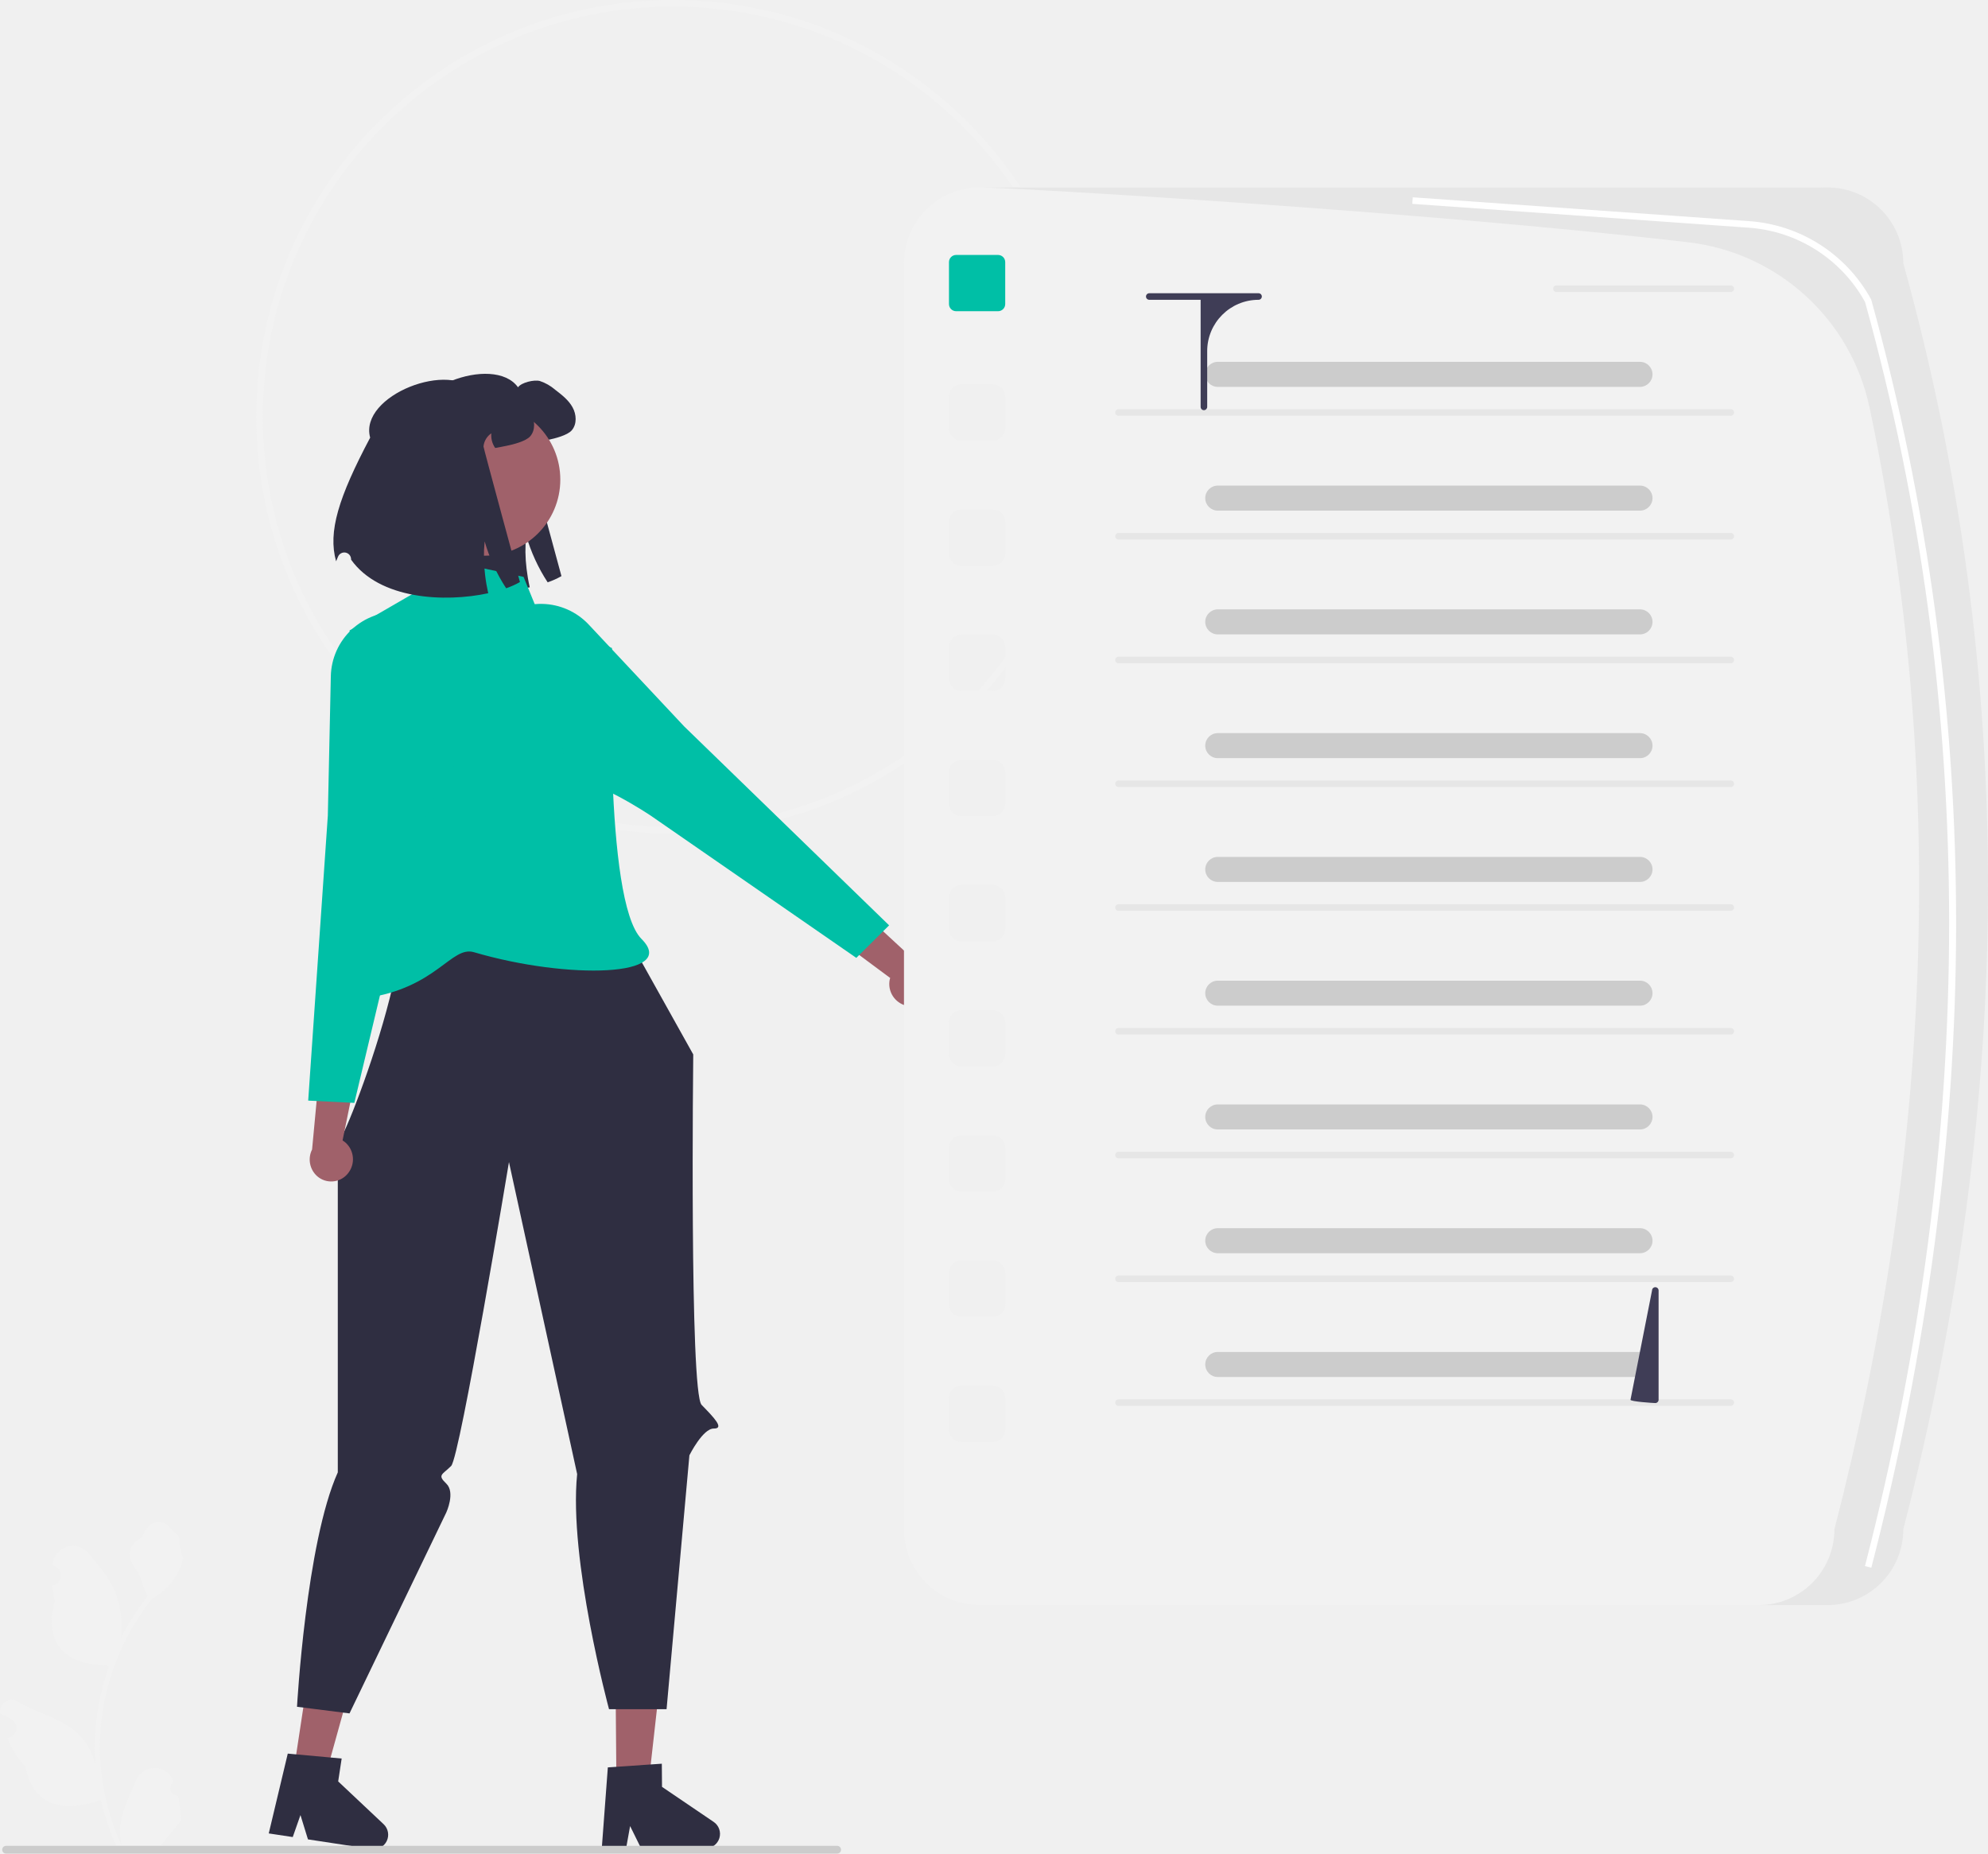
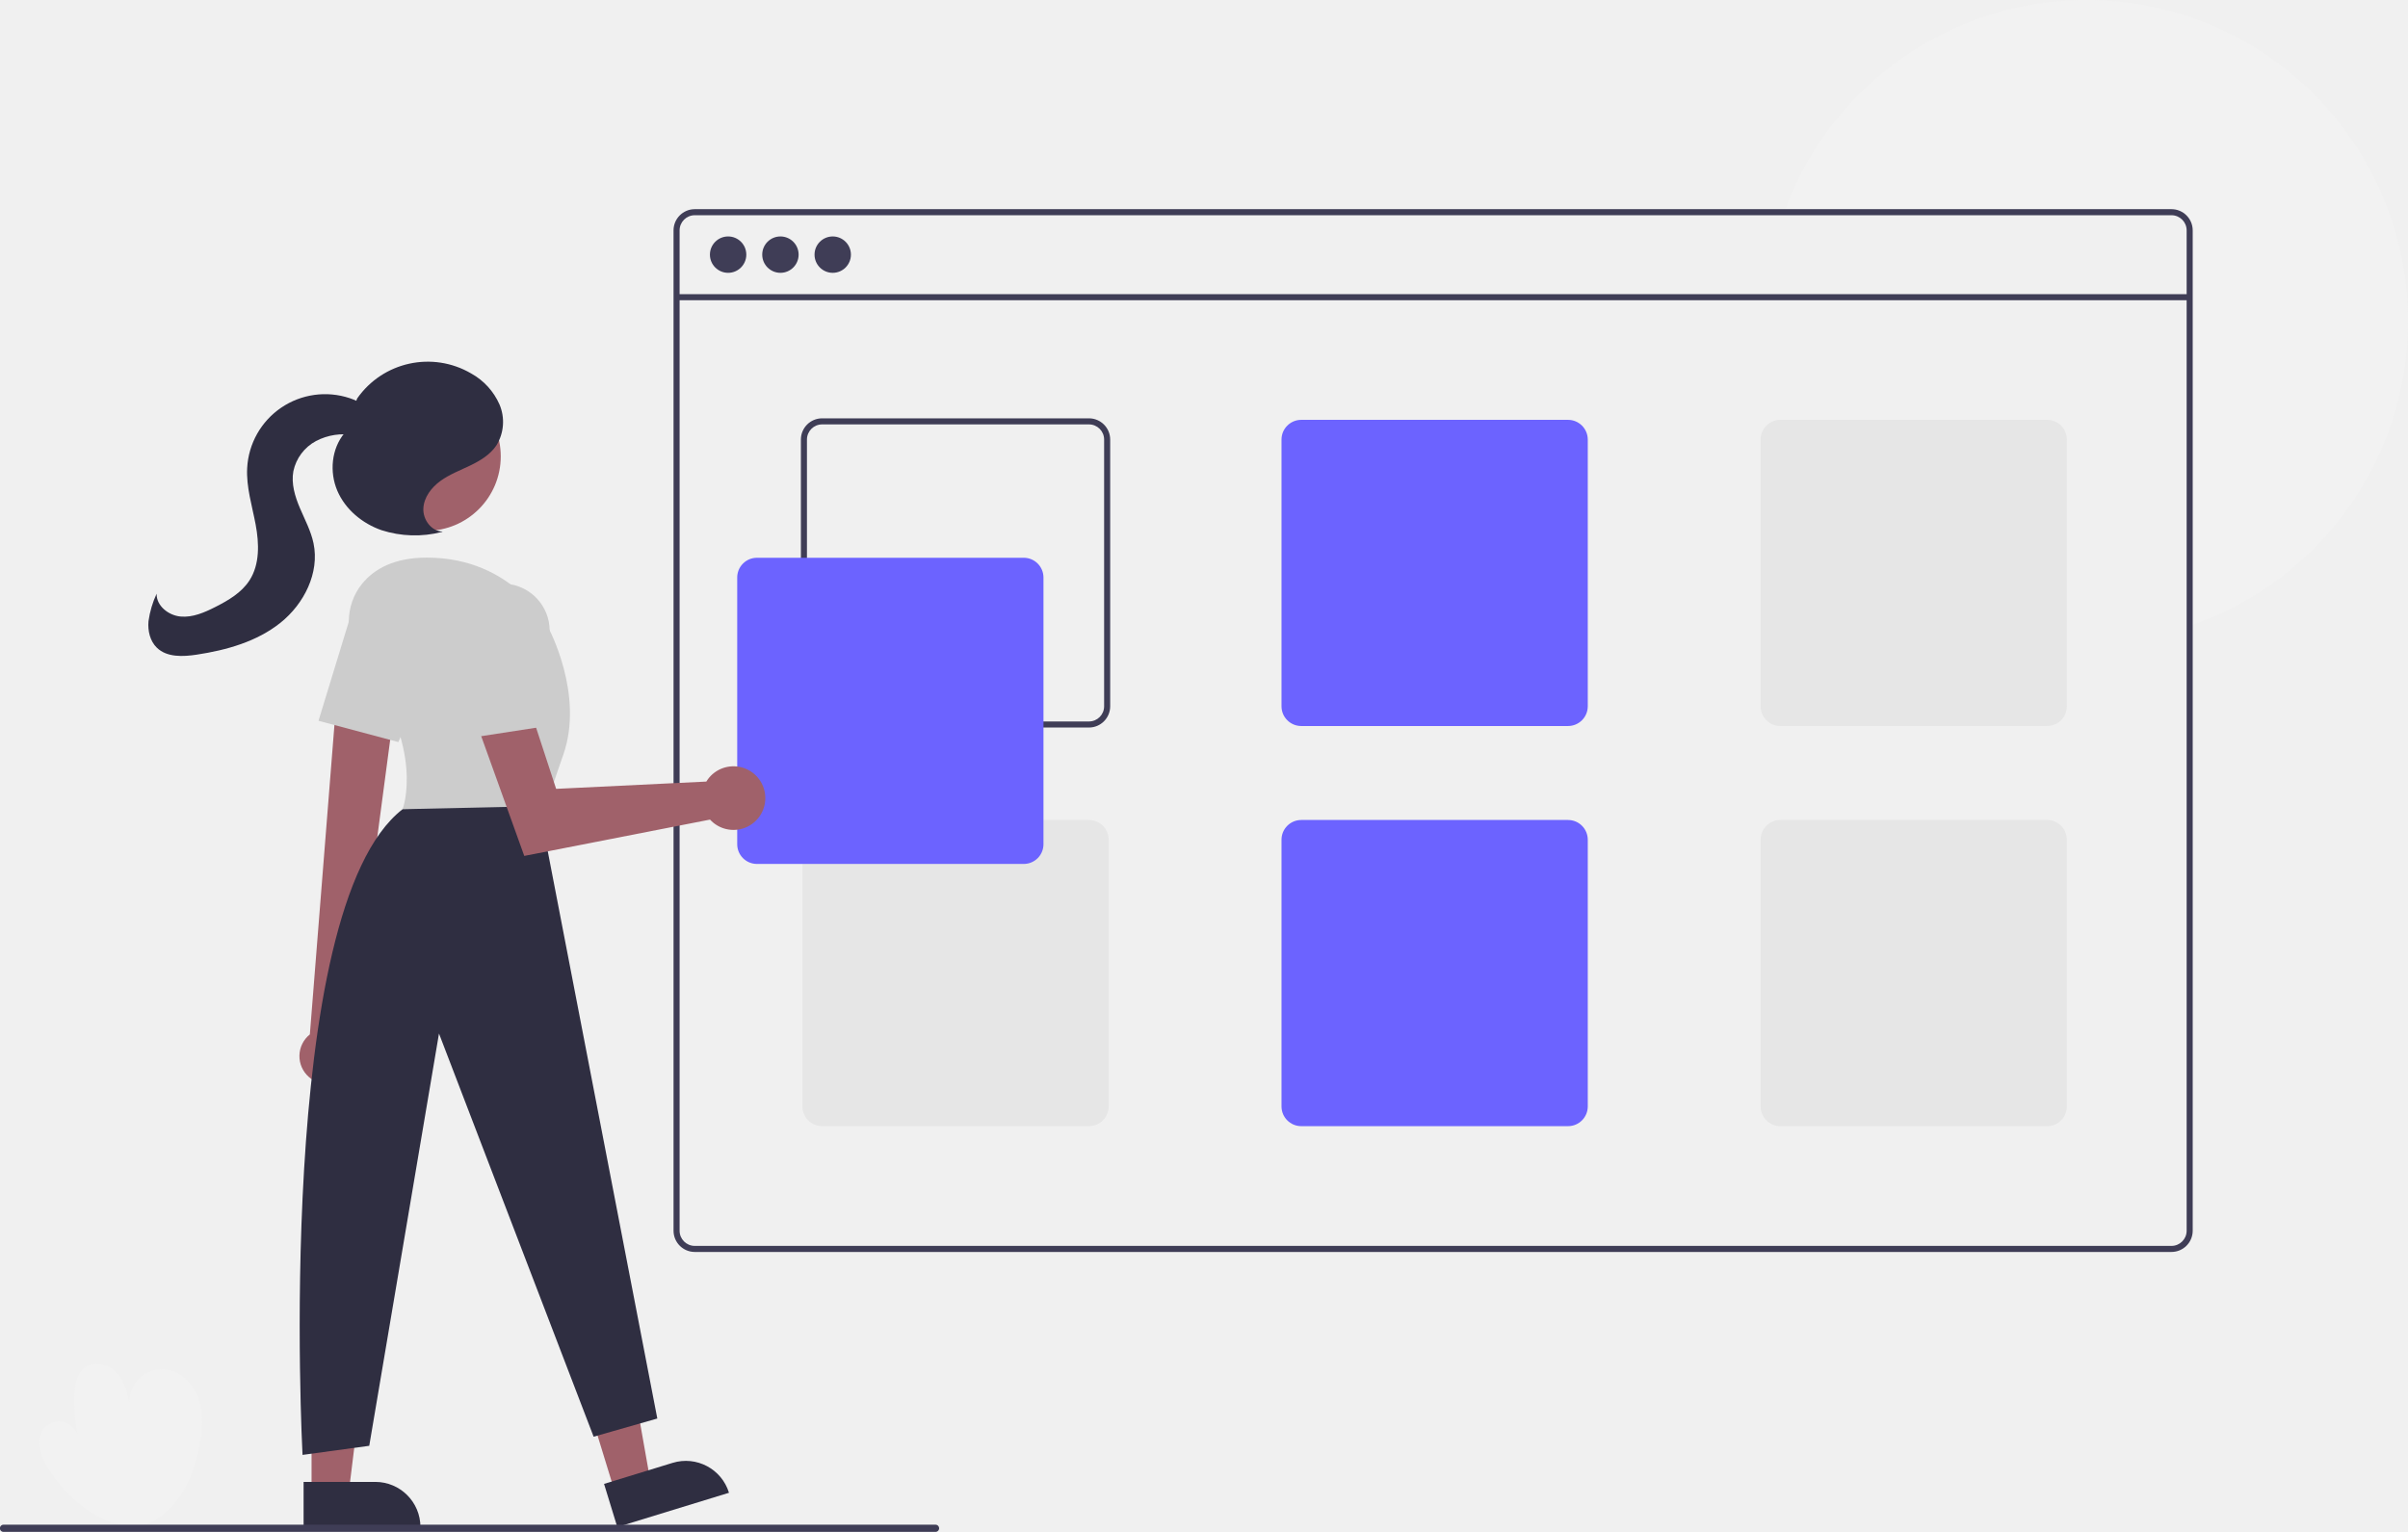
- <svg xmlns="http://www.w3.org/2000/svg" data-name="Layer 1" width="605.924" height="564.849" viewBox="0 0 605.924 564.849">
-   <path d="M502.152,421.575a127,127,0,1,1,127-127h0A127.144,127.144,0,0,1,502.152,421.575Zm0-252a125,125,0,1,0,125,125A125,125,0,0,0,502.152,169.575Z" transform="translate(-297.0382 -167.5753)" fill="#f2f2f2" />
-   <path d="M422.513,299.128c-3.529-12.867,24.936-23.901,32.41-13.539,1.039-1.473,4.881-2.368,6.643-1.916a13.745,13.745,0,0,1,4.691,2.675c1.988,1.527,4.049,3.109,5.269,5.305,1.229,2.187,1.419,5.17-.235,7.068-1.311,1.509-5.179,2.485-7.149,2.883-1.374.28-2.531.506-3.525.669a6.739,6.739,0,0,1-1.175-4.456,5.47,5.47,0,0,0-2.386,4.013c-.027.334,11.108,41.304,11.108,41.304a24.287,24.287,0,0,1-4.203,1.889,52.848,52.848,0,0,1-6.553-14.28,45.761,45.761,0,0,0,.127,10.168,55.944,55.944,0,0,0,.958,5.631c-13.232,2.856-33.133,1.916-41.792-10.231l-.004-.151a2.067,2.067,0,0,0-3.993-.721c-.21.536-.403 1-.576,1.369C409.607,327.788,412.87,317.349,422.513,299.128Z" transform="translate(-297.0382 -167.5753)" fill="#2f2e41" />
-   <polygon points="187.875 543.116 197.734 543.033 202.098 504.12 187.548 504.243 187.875 543.116" fill="#a0616a" />
-   <path d="M514.56,722.76,498.815,712.08l-.059-7.055-3.386.227-10.496.724-2.573.171-1.868,24.935,7.396-.067,1.26-6.991,3.431,6.956,19.601-.164a4.408,4.408,0,0,0,2.439-8.055Z" transform="translate(-297.0382 -167.5753)" fill="#2f2e41" />
-   <polygon points="89.571 539.272 99.318 540.754 109.798 503.025 95.412 500.839 89.571 539.272" fill="#a0616a" />
-   <path d="M413.967,723.464l-13.853-13.042,1.06-6.975-3.379-.313-10.478-.95-2.568-.239-5.798,24.323,7.313,1.107,2.353-6.703,2.285,7.412,19.379,2.947a4.408,4.408,0,0,0,3.685-7.566Z" transform="translate(-297.0382 -167.5753)" fill="#2f2e41" />
-   <path d="M480.379,438.829l27.953,50.064S507.165,591.858,510.88,595.677s7.078,7.244,3.715,7.213-7.434,8.153-7.434,8.153l-6.957,77.364h-17.543s-12.344-45.623-9.713-71.64l-20.782-95.077s-14.93,89.913-17.621,92.604-4.314,2.672-1.484,5.372,0,8.808,0,8.808l-29.498,61.221-16-2.018s2.774-49.979,12.433-71.435V514.848c-.728,8.693,33.303-79.296,12.493-72.691C419.072,440.067,480.379,438.829,480.379,438.829Z" transform="translate(-297.0382 -167.5753)" fill="#2f2e41" />
-   <path d="M456.62,343.367l-28.416-6.028-5.642,11.357-19,11s12.247,50.076,12.177,57.119c-.177,17.881-28.788,57.965-7.177,54.881s26-16,32.938-13.958c28.622,8.426,62.638,7.533,51.062-4.042s-8.989-88.627-8.989-88.627l-22.42-10.595Z" transform="translate(-297.0382 -167.5753)" fill="#00bfa6" />
-   <path d="M403.025,525.222a6.821,6.821,0,0,0-.702-9.488,6.544,6.544,0,0,0-.876-.634l4.751-23.317-10.984-6.574-3.055,32.646a6.802,6.802,0,0,0,1.568,8.155,6.51,6.51,0,0,0,9.183-.651Q402.968,525.291,403.025,525.222Z" transform="translate(-297.0382 -167.5753)" fill="#a0616a" />
-   <path d="M396.958,416.117l.914-42.49a20.023,20.023,0,0,1,20.949-19.572h0c8.682.406,6.369,3.875,8.675,12.256,3.748,13.623,5.189,21.497,4.284,23.404-.306.646-.629,1.264-.939,1.86-1.599,3.065-2.753,5.28.182,7.402a14.657,14.657,0,0,0,3.755,1.778c1.325.471,2.282.811,2.349,1.56.065.725-.754,1.477-3.02,2.773-6.084,3.482-11.361,24.295-11.412,24.501l-17.656,74.064-14.065-.698Z" transform="translate(-297.0382 -167.5753)" fill="#00bfa6" />
-   <path d="M573.94,474.17a6.821,6.821,0,0,1-5.816-7.529,6.543,6.543,0,0,1,.228-1.057l-19.113-14.177,3.782-12.229,24.082,22.251a6.802,6.802,0,0,1,4.281,7.116,6.51,6.51,0,0,1-7.268,5.651Q574.028,474.184,573.94,474.17Z" transform="translate(-297.0382 -167.5753)" fill="#a0616a" />
-   <path d="M568.031,449.55l-10,9.916-62.616-43.317c-.176-.119-18.006-12.081-24.859-10.608-2.552.549-3.663.536-4.1-.046-.45-.602.035-1.495.706-2.73a14.657,14.657,0,0,0,1.607-3.831c.767-3.54-1.572-4.416-4.81-5.629-.629-.236-1.282-.48-1.941-.756-1.947-.815-6.135-7.637-12.447-20.278-3.883-7.777-7.921-8.813-1.732-14.915h0a20.023,20.023,0,0,1,28.663.569l29.065,31.007Z" transform="translate(-297.0382 -167.5753)" fill="#00bfa6" />
-   <circle cx="147.594" cy="146.155" r="23.183" fill="#a0616a" />
-   <path d="M409.86,300.936c-3.529-12.867,24.936-23.901,32.41-13.539,1.039-1.473,4.881-2.368,6.643-1.916a13.745,13.745,0,0,1,4.691,2.675c1.988,1.527,4.049,3.109,5.269,5.305,1.229,2.187,1.419,5.17-.235,7.068-1.311,1.509-5.179,2.485-7.149,2.883-1.374.28-2.531.506-3.525.669a6.739,6.739,0,0,1-1.175-4.456,5.47,5.47,0,0,0-2.386,4.013c-.027.334,11.108,41.304,11.108,41.304a24.286,24.286,0,0,1-4.203,1.889,52.848,52.848,0,0,1-6.553-14.28,45.761,45.761,0,0,0,.127,10.168,55.944,55.944,0,0,0,.958,5.631c-13.232,2.856-33.133,1.916-41.792-10.231l-.004-.151a2.067,2.067,0,0,0-3.993-.721c-.21.536-.403 1-.576,1.369C396.954,329.595,400.217,319.156,409.86,300.936Z" transform="translate(-297.0382 -167.5753)" fill="#2f2e41" />
-   <path d="M418.533,288.816" transform="translate(-297.0382 -167.5753)" fill="#2f2e41" />
-   <path d="M351.297,714.737a2.269,2.269,0,0,1-1.645-3.933l.155-.618q-.031-.074-.062-.148a6.094,6.094,0,0,0-11.241.042c-1.839,4.428-4.179,8.864-4.756,13.546a18.029,18.029,0,0,0,.316,6.2,72.282,72.282,0,0,1-6.575-30.021,69.766,69.766,0,0,1,.433-7.783q.358-3.178.995-6.31A73.119,73.119,0,0,1,343.418,654.722a19.459,19.459,0,0,0,8.093-8.397,14.843,14.843,0,0,0,1.35-4.056c-.394.052-1.486-5.949-1.188-6.317-.549-.833-1.532-1.247-2.131-2.06-2.982-4.043-7.091-3.337-9.236,2.157-4.582,2.313-4.627,6.148-1.815,9.837,1.789,2.347,2.035,5.522,3.604,8.035-.162.207-.329.407-.491.614a73.591,73.591,0,0,0-7.681,12.169,30.592,30.592,0,0,0-1.826-14.21c-1.748-4.217-5.025-7.769-7.91-11.415a6.279,6.279,0,0,0-11.184,3.083q-.009.081-.017.161.643.363,1.259.77a3.078,3.078,0,0,1-1.241,5.602l-.063.01a30.628,30.628,0,0,0,.807,4.579c-3.702,14.316,4.29,19.53,15.701,19.764.252.129.497.258.749.381a75.115,75.115,0,0,0-4.043,19.028,71.245,71.245,0,0,0,.052,11.503l-.019-.136A18.826,18.826,0,0,0,319.759,694.954c-4.946-4.063-11.933-5.559-17.268-8.824a3.533,3.533,0,0,0-5.411,3.437l.022.143A20.674,20.674,0,0,1,299.42,690.827q.643.363,1.259.77a3.078,3.078,0,0,1-1.241,5.602l-.063.01c-.045.006-.084.013-.129.019a30.655,30.655,0,0,0,5.639,8.829c2.315,12.497,12.256,13.683,22.89,10.044h.006a75.092,75.092,0,0,0,5.044,14.726h18.02c.065-.2.123-.407.181-.607a20.475,20.475,0,0,1-4.986-.297c1.337-1.641,2.674-3.294,4.011-4.935a1.121,1.121,0,0,0,.084-.097c.678-.84,1.363-1.673,2.041-2.512l0-.001a29.99,29.99,0,0,0-.879-7.64Z" transform="translate(-297.0382 -167.5753)" fill="#f2f2f2" />
-   <path d="M297.706,731.235a1.186,1.186,0,0,0,1.19,1.19h253.29a1.19,1.19,0,0,0,0-2.38h-253.29A1.187,1.187,0,0,0,297.706,731.235Z" transform="translate(-297.0382 -167.5753)" fill="#ccc" />
-   <path d="M851.181,224.696H595.658a23.096,23.096,0,0,0-23.096,23.096V633.6a23.096,23.096,0,0,0,23.096,23.096H851.181a23.096,23.096,0,0,0,23.096-23.096c33.896-131.114,34.939-259.794,0-385.809A23.096,23.096,0,0,0,851.181,224.696ZM603.42,603.242a3.739,3.739,0,0,1-3.739,3.739h-9.665a3.739,3.739,0,0,1-3.739-3.739v-9.665a3.739,3.739,0,0,1,3.739-3.739h9.665a3.739,3.739,0,0,1,3.739,3.739Zm0-38.143a3.739,3.739,0,0,1-3.739,3.739h-9.665a3.739,3.739,0,0,1-3.739-3.739v-9.665a3.739,3.739,0,0,1,3.739-3.739h9.665a3.739,3.739,0,0,1,3.739,3.739Zm0-38.143a3.739,3.739,0,0,1-3.739,3.739h-9.665a3.739,3.739,0,0,1-3.739-3.739V517.292a3.739,3.739,0,0,1,3.739-3.739h9.665a3.739,3.739,0,0,1,3.739,3.739Zm0-38.143a3.739,3.739,0,0,1-3.739,3.739h-9.665a3.739,3.739,0,0,1-3.739-3.739V479.149a3.739,3.739,0,0,1,3.739-3.739h9.665a3.739,3.739,0,0,1,3.739,3.739Zm0-38.143a3.739,3.739,0,0,1-3.739,3.739h-9.665a3.739,3.739,0,0,1-3.739-3.739v-9.665a3.739,3.739,0,0,1,3.739-3.739h9.665a3.739,3.739,0,0,1,3.739,3.739Zm0-38.143a3.739,3.739,0,0,1-3.739,3.739h-9.665a3.739,3.739,0,0,1-3.739-3.739v-9.665a3.739,3.739,0,0,1,3.739-3.739h9.665a3.739,3.739,0,0,1,3.739,3.739Zm0-38.143a3.739,3.739,0,0,1-3.739,3.739h-9.665a3.739,3.739,0,0,1-3.739-3.739v-9.665a3.739,3.739,0,0,1,3.739-3.739h9.665a3.739,3.739,0,0,1,3.739,3.739Zm0-38.143a3.739,3.739,0,0,1-3.739,3.739h-9.665a3.739,3.739,0,0,1-3.739-3.739v-9.665a3.739,3.739,0,0,1,3.739-3.739h9.665a3.739,3.739,0,0,1,3.739,3.739Zm0-38.143a3.739,3.739,0,0,1-3.739,3.739h-9.665a3.739,3.739,0,0,1-3.739-3.739v-9.665a3.739,3.739,0,0,1,3.739-3.739h9.665a3.739,3.739,0,0,1,3.739,3.739Z" transform="translate(-297.0382 -167.5753)" fill="#f2f2f2" />
-   <rect x="289.239" y="77.692" width="17.143" height="17.143" rx="2.181" fill="#00bfa6" />
-   <path d="M824.563,294.267H637.948a1,1,0,0,1,0-2H824.563a1,1,0,0,1,0,2Z" transform="translate(-297.0382 -167.5753)" fill="#e6e6e6" />
-   <path d="M824.563,256.553H771.419a1,1,0,0,1,0-2h53.143a1,1,0,1,1,0,2Z" transform="translate(-297.0382 -167.5753)" fill="#e6e6e6" />
-   <path d="M824.563,331.981H637.948a1,1,0,0,1,0-2H824.563a1,1,0,0,1,0,2Z" transform="translate(-297.0382 -167.5753)" fill="#e6e6e6" />
-   <path d="M824.563,369.696H637.948a1,1,0,0,1,0-2H824.563a1,1,0,0,1,0,2Z" transform="translate(-297.0382 -167.5753)" fill="#e6e6e6" />
-   <path d="M824.563,407.41H637.948a1,1,0,0,1,0-2H824.563a1,1,0,0,1,0,2Z" transform="translate(-297.0382 -167.5753)" fill="#e6e6e6" />
-   <path d="M824.563,445.124H637.948a1,1,0,0,1,0-2H824.563a1,1,0,1,1,0,2Z" transform="translate(-297.0382 -167.5753)" fill="#e6e6e6" />
-   <path d="M824.563,482.838H637.948a1,1,0,0,1,0-2H824.563a1,1,0,0,1,0,2Z" transform="translate(-297.0382 -167.5753)" fill="#e6e6e6" />
-   <path d="M824.563,520.553H637.948a1,1,0,0,1,0-2H824.563a1,1,0,0,1,0,2Z" transform="translate(-297.0382 -167.5753)" fill="#e6e6e6" />
-   <path d="M824.563,558.267H637.948a1,1,0,0,1,0-2H824.563a1,1,0,0,1,0,2Z" transform="translate(-297.0382 -167.5753)" fill="#e6e6e6" />
-   <path d="M824.563,595.982H637.948a1,1,0,0,1,0-2H824.563a1,1,0,0,1,0,2Z" transform="translate(-297.0382 -167.5753)" fill="#e6e6e6" />
-   <path d="M796.897,285.463H668.196a3.812,3.812,0,1,1,0-7.624H796.897a3.812,3.812,0,0,1,0,7.624Z" transform="translate(-297.0382 -167.5753)" fill="#ccc" />
-   <path d="M796.897,323.177H668.196a3.812,3.812,0,1,1,0-7.624H796.897a3.812,3.812,0,0,1,0,7.624Z" transform="translate(-297.0382 -167.5753)" fill="#ccc" />
-   <path d="M796.897,360.891H668.196a3.812,3.812,0,1,1,0-7.624H796.897a3.812,3.812,0,0,1,0,7.624Z" transform="translate(-297.0382 -167.5753)" fill="#ccc" />
-   <path d="M796.897,398.606H668.196a3.812,3.812,0,1,1,0-7.624H796.897a3.812,3.812,0,0,1,0,7.624Z" transform="translate(-297.0382 -167.5753)" fill="#ccc" />
-   <path d="M796.897,436.32H668.196a3.812,3.812,0,1,1,0-7.624H796.897a3.812,3.812,0,0,1,0,7.624Z" transform="translate(-297.0382 -167.5753)" fill="#ccc" />
-   <path d="M796.897,474.034H668.196a3.812,3.812,0,1,1,0-7.624H796.897a3.812,3.812,0,0,1,0,7.624Z" transform="translate(-297.0382 -167.5753)" fill="#ccc" />
-   <path d="M796.897,511.748H668.196a3.812,3.812,0,1,1,0-7.624H796.897a3.812,3.812,0,0,1,0,7.624Z" transform="translate(-297.0382 -167.5753)" fill="#ccc" />
-   <path d="M796.897,549.463H668.196a3.812,3.812,0,1,1,0-7.624H796.897a3.812,3.812,0,0,1,0,7.624Z" transform="translate(-297.0382 -167.5753)" fill="#ccc" />
-   <path d="M796.897,587.177H668.196a3.812,3.812,0,1,1,0-7.624H796.897a3.812,3.812,0,0,1,0,7.624Z" transform="translate(-297.0382 -167.5753)" fill="#ccc" />
-   <path d="M680.633,256.932H647.327a1,1,0,0,0,0,2h15.653V291.57a1,1,0,0,0,2,0V274.585a15.653,15.653,0,0,1,15.653-15.653h0a1,1,0,0,0,0-2Z" transform="translate(-297.0382 -167.5753)" fill="#3f3d56" />
-   <path d="M801.563,595.125c-.552,0-7.563-.448-7.563-1l6.563-33.307a1,1,0,0,1,2,0v33.307A1,1,0,0,1,801.563,595.125Z" transform="translate(-297.0382 -167.5753)" fill="#3f3d56" />
-   <path d="M877.147,247.791a23.096,23.096,0,0,0-23.095-23.096h-258.489c10.451,0,136.032,7.385,216.037,16.706a64.055,64.055,0,0,1,55.278,50.442c23.522,111.911,19.226,225.883-10.731,341.756a23.096,23.096,0,0,1-23.095,23.096h21A23.096,23.096,0,0,0,877.147,633.6C911.044,502.486,912.086,373.806,877.147,247.791Z" transform="translate(-297.0382 -167.5753)" fill="#e6e6e6" />
-   <path d="M867.399,645.299l-1.937-.5c34.194-132.266,34.206-261.857.036-385.179a44.043,44.043,0,0,0-35.542-22.666L727.492,229.693l.142-1.995,102.465,7.261a46.039,46.039,0,0,1,37.209,23.798l.088.215A710.49,710.49,0,0,1,893.244,450.235C893.115,513.832,884.419,579.462,867.399,645.299Z" transform="translate(-297.0382 -167.5753)" fill="#fff" />
+ <svg xmlns="http://www.w3.org/2000/svg" data-name="Layer 1" width="794.122" height="505.345" viewBox="0 0 794.122 505.345">
+   <path d="M247.458,701.198c-12.251-1.008-23.067-9.871-29.218-20.514-2.063-3.569-3.476-8.251-1.14-11.647a6.409,6.409,0,0,1,11.315,1.471,62.045,62.045,0,0,1-.965-12.641c.094-3.586.772-7.641,3.754-9.635,3.459-2.313,8.445-.477,10.962,2.838s3.199,7.627,3.803,11.744a10.83,10.83,0,0,1,12.039-13.657c5.067.765,9.036,5.152,10.585,10.036s1.065,10.181.068,15.207c-1.169,5.894-3.066,11.741-6.481,16.684s-8.488,8.929-14.374,10.138Z" transform="translate(-202.9391 -197.3274)" fill="#f2f2f2" />
+   <path d="M997.061,303.327a106.034,106.034,0,0,1-71,100.08c-.66.23-1.33.46-2,.67v-107.71h-138.77c.04-.67.09-1.34.15-2H924.061v-21.04a5.002,5.002,0,0,0-5-5H790.981c.23-.67.47-1.34.73-2a106.01,106.01,0,0,1,205.35,37Z" transform="translate(-202.9391 -197.3274)" fill="#f2f2f2" />
+   <path d="M919.061,266.327h-487a7.008,7.008,0,0,0-7,7v330a7.008,7.008,0,0,0,7,7h487a7.008,7.008,0,0,0,7-7v-330A7.008,7.008,0,0,0,919.061,266.327Zm5,337a5.002,5.002,0,0,1-5,5h-487a5.002,5.002,0,0,1-5-5v-330a5.002,5.002,0,0,1,5-5h487a5.002,5.002,0,0,1,5,5Z" transform="translate(-202.9391 -197.3274)" fill="#3f3d56" />
+   <rect x="223.122" y="97.04" width="499" height="2" fill="#3f3d56" />
+   <circle cx="240.122" cy="84" r="6" fill="#3f3d56" />
+   <circle cx="257.372" cy="84" r="6" fill="#3f3d56" />
+   <circle cx="274.622" cy="84" r="6" fill="#3f3d56" />
+   <path d="M562.061,335.327h-88a7.008,7.008,0,0,0-7,7v88a7.008,7.008,0,0,0,7,7h88a7.008,7.008,0,0,0,7-7v-88A7.008,7.008,0,0,0,562.061,335.327Zm5,95a5.002,5.002,0,0,1-5,5h-88a5.002,5.002,0,0,1-5-5v-88a5.002,5.002,0,0,1,5-5h88a5.002,5.002,0,0,1,5,5Z" transform="translate(-202.9391 -197.3274)" fill="#3f3d56" />
+   <path d="M720.061,335.827h-88a6.513,6.513,0,0,0-6.5,6.5v88a6.513,6.513,0,0,0,6.5,6.5h88a6.513,6.513,0,0,0,6.5-6.5v-88A6.513,6.513,0,0,0,720.061,335.827Z" transform="translate(-202.9391 -197.3274)" fill="#6c63ff" />
+   <path d="M878.061,335.827h-88a6.513,6.513,0,0,0-6.5,6.5v88a6.513,6.513,0,0,0,6.5,6.5h88a6.513,6.513,0,0,0,6.5-6.5v-88A6.513,6.513,0,0,0,878.061,335.827Z" transform="translate(-202.9391 -197.3274)" fill="#e6e6e6" />
+   <path d="M562.061,467.827h-88a6.513,6.513,0,0,0-6.5,6.5v88a6.513,6.513,0,0,0,6.5,6.5h88a6.513,6.513,0,0,0,6.5-6.5v-88A6.513,6.513,0,0,0,562.061,467.827Z" transform="translate(-202.9391 -197.3274)" fill="#e6e6e6" />
+   <path d="M720.061,467.827h-88a6.513,6.513,0,0,0-6.5,6.5v88a6.513,6.513,0,0,0,6.5,6.5h88a6.513,6.513,0,0,0,6.5-6.5v-88A6.513,6.513,0,0,0,720.061,467.827Z" transform="translate(-202.9391 -197.3274)" fill="#6c63ff" />
+   <path d="M878.061,467.827h-88a6.513,6.513,0,0,0-6.5,6.5v88a6.513,6.513,0,0,0,6.5,6.5h88a6.513,6.513,0,0,0,6.5-6.5v-88A6.513,6.513,0,0,0,878.061,467.827Z" transform="translate(-202.9391 -197.3274)" fill="#e6e6e6" />
+   <path d="M540.561,482.327h-88a6.507,6.507,0,0,1-6.5-6.5v-88a6.507,6.507,0,0,1,6.5-6.5h88a6.507,6.507,0,0,1,6.5,6.5v88A6.507,6.507,0,0,1,540.561,482.327Z" transform="translate(-202.9391 -197.3274)" fill="#6c63ff" />
+   <polygon points="202.746 492.088 214.466 488.491 206.17 441.573 188.872 446.881 202.746 492.088" fill="#a0616a" />
+   <path d="M403.482,680.858h38.531a0,0,0,0,1,0,0v14.887a0,0,0,0,1,0,0H418.369A14.887,14.887,0,0,1,403.482,680.858v0A0,0,0,0,1,403.482,680.858Z" transform="translate(825.8911 1024.957) rotate(162.9391)" fill="#2f2e41" />
+   <polygon points="102.748 492.358 115.008 492.357 120.84 445.069 102.746 445.07 102.748 492.358" fill="#a0616a" />
+   <path d="M303.06,686.182h38.531a0,0,0,0,1,0,0v14.887a0,0,0,0,1,0,0H317.947A14.887,14.887,0,0,1,303.06,686.182v0a0,0,0,0,1,0,0Z" transform="translate(441.7434 1189.908) rotate(179.9974)" fill="#2f2e41" />
+   <path d="M304.807,552.608a9.162,9.162,0,0,1,.318-14.046l9.505-119.695,19.331,4.83L318.484,540.456a9.212,9.212,0,0,1-13.677,12.152Z" transform="translate(-202.9391 -197.3274)" fill="#a0616a" />
+   <circle cx="140.579" cy="150.555" r="24.561" fill="#a0616a" />
+   <path d="M322.162,415.186c-5.542-7.608-5.713-18.087.257-25.364,3.896-4.749,10.412-8.55,21.292-8.55,29,0,40,23,40,23s12,22,5,42-7,22-7,22l-46-4S343.471,444.441,322.162,415.186Z" transform="translate(-202.9391 -197.3274)" fill="#ccc" />
+   <path d="M307.977,435.095l9.91-32.421a15.502,15.502,0,0,1,21.93-9.245h0a15.53,15.53,0,0,1,7.088,20.01L334.306,442.13Z" transform="translate(-202.9391 -197.3274)" fill="#ccc" />
+   <path d="M380.711,463.272l39,202-21,6-51-133-23,136-22,3s-9.65-179.945,33-213Z" transform="translate(-202.9391 -197.3274)" fill="#2f2e41" />
+   <path d="M436.842,453.805a10.527,10.527,0,0,0-.963,1.349l-49.535,2.402-9.538-29.12-16.562,7.871,15.588,43.371,61.262-11.981a10.496,10.496,0,1,0-.252-13.893Z" transform="translate(-202.9391 -197.3274)" fill="#a0616a" />
+   <path d="M353.314,407.177a15.501,15.501,0,0,1,16.362-17.282h0a15.53,15.53,0,0,1,14.535,15.472v31.335l-26.936,4.145Z" transform="translate(-202.9391 -197.3274)" fill="#ccc" />
+   <path d="M348.92,372.666c-3.686-.016-6.53-3.897-6.365-7.58s2.639-6.923,5.619-9.093,6.475-3.492,9.798-5.087,6.617-3.586,8.669-6.648a14.716,14.716,0,0,0,1.023-13.504,21.669,21.669,0,0,0-9.333-10.224,28.378,28.378,0,0,0-37.607,8.25l-4.208,11.458c-4.288,5.156-4.968,12.813-2.332,18.98s8.248,10.806,14.581,13.011a35.794,35.794,0,0,0,19.841.595" transform="translate(-202.9391 -197.3274)" fill="#2f2e41" />
+   <path d="M326.473,334.506c-1.809-2.899-4.944-4.743-8.186-5.825a25.724,25.724,0,0,0-33.832,23.003c-.344,6.314,1.634,12.489,2.795,18.705s1.393,13.082-2.034,18.396c-2.611,4.048-6.964,6.596-11.261,8.773-3.581,1.814-7.455,3.516-11.453,3.154s-8.016-3.528-7.91-7.541a32.054,32.054,0,0,0-2.682,9.08c-.281,3.156.497,6.561,2.776,8.762,3.313,3.199,8.563,2.965,13.116,2.274,9.857-1.494,19.838-4.295,27.626-10.52s12.955-16.475,10.904-26.231c-.857-4.075-2.87-7.796-4.497-11.63s-2.897-8.027-2.15-12.124a14.735,14.735,0,0,1,7.493-9.982,19.601,19.601,0,0,1,12.523-1.899c2.799.459,6.294,1.173,7.954-1.127a4.508,4.508,0,0,0-.094-4.809,13.248,13.248,0,0,0-3.593-3.56" transform="translate(-202.9391 -197.3274)" fill="#2f2e41" />
+   <path d="M511.424,702.673h-307.294a1.191,1.191,0,1,1,0-2.381h307.294a1.191,1.191,0,1,1,0,2.381Z" transform="translate(-202.9391 -197.3274)" fill="#3f3d56" />
</svg>
